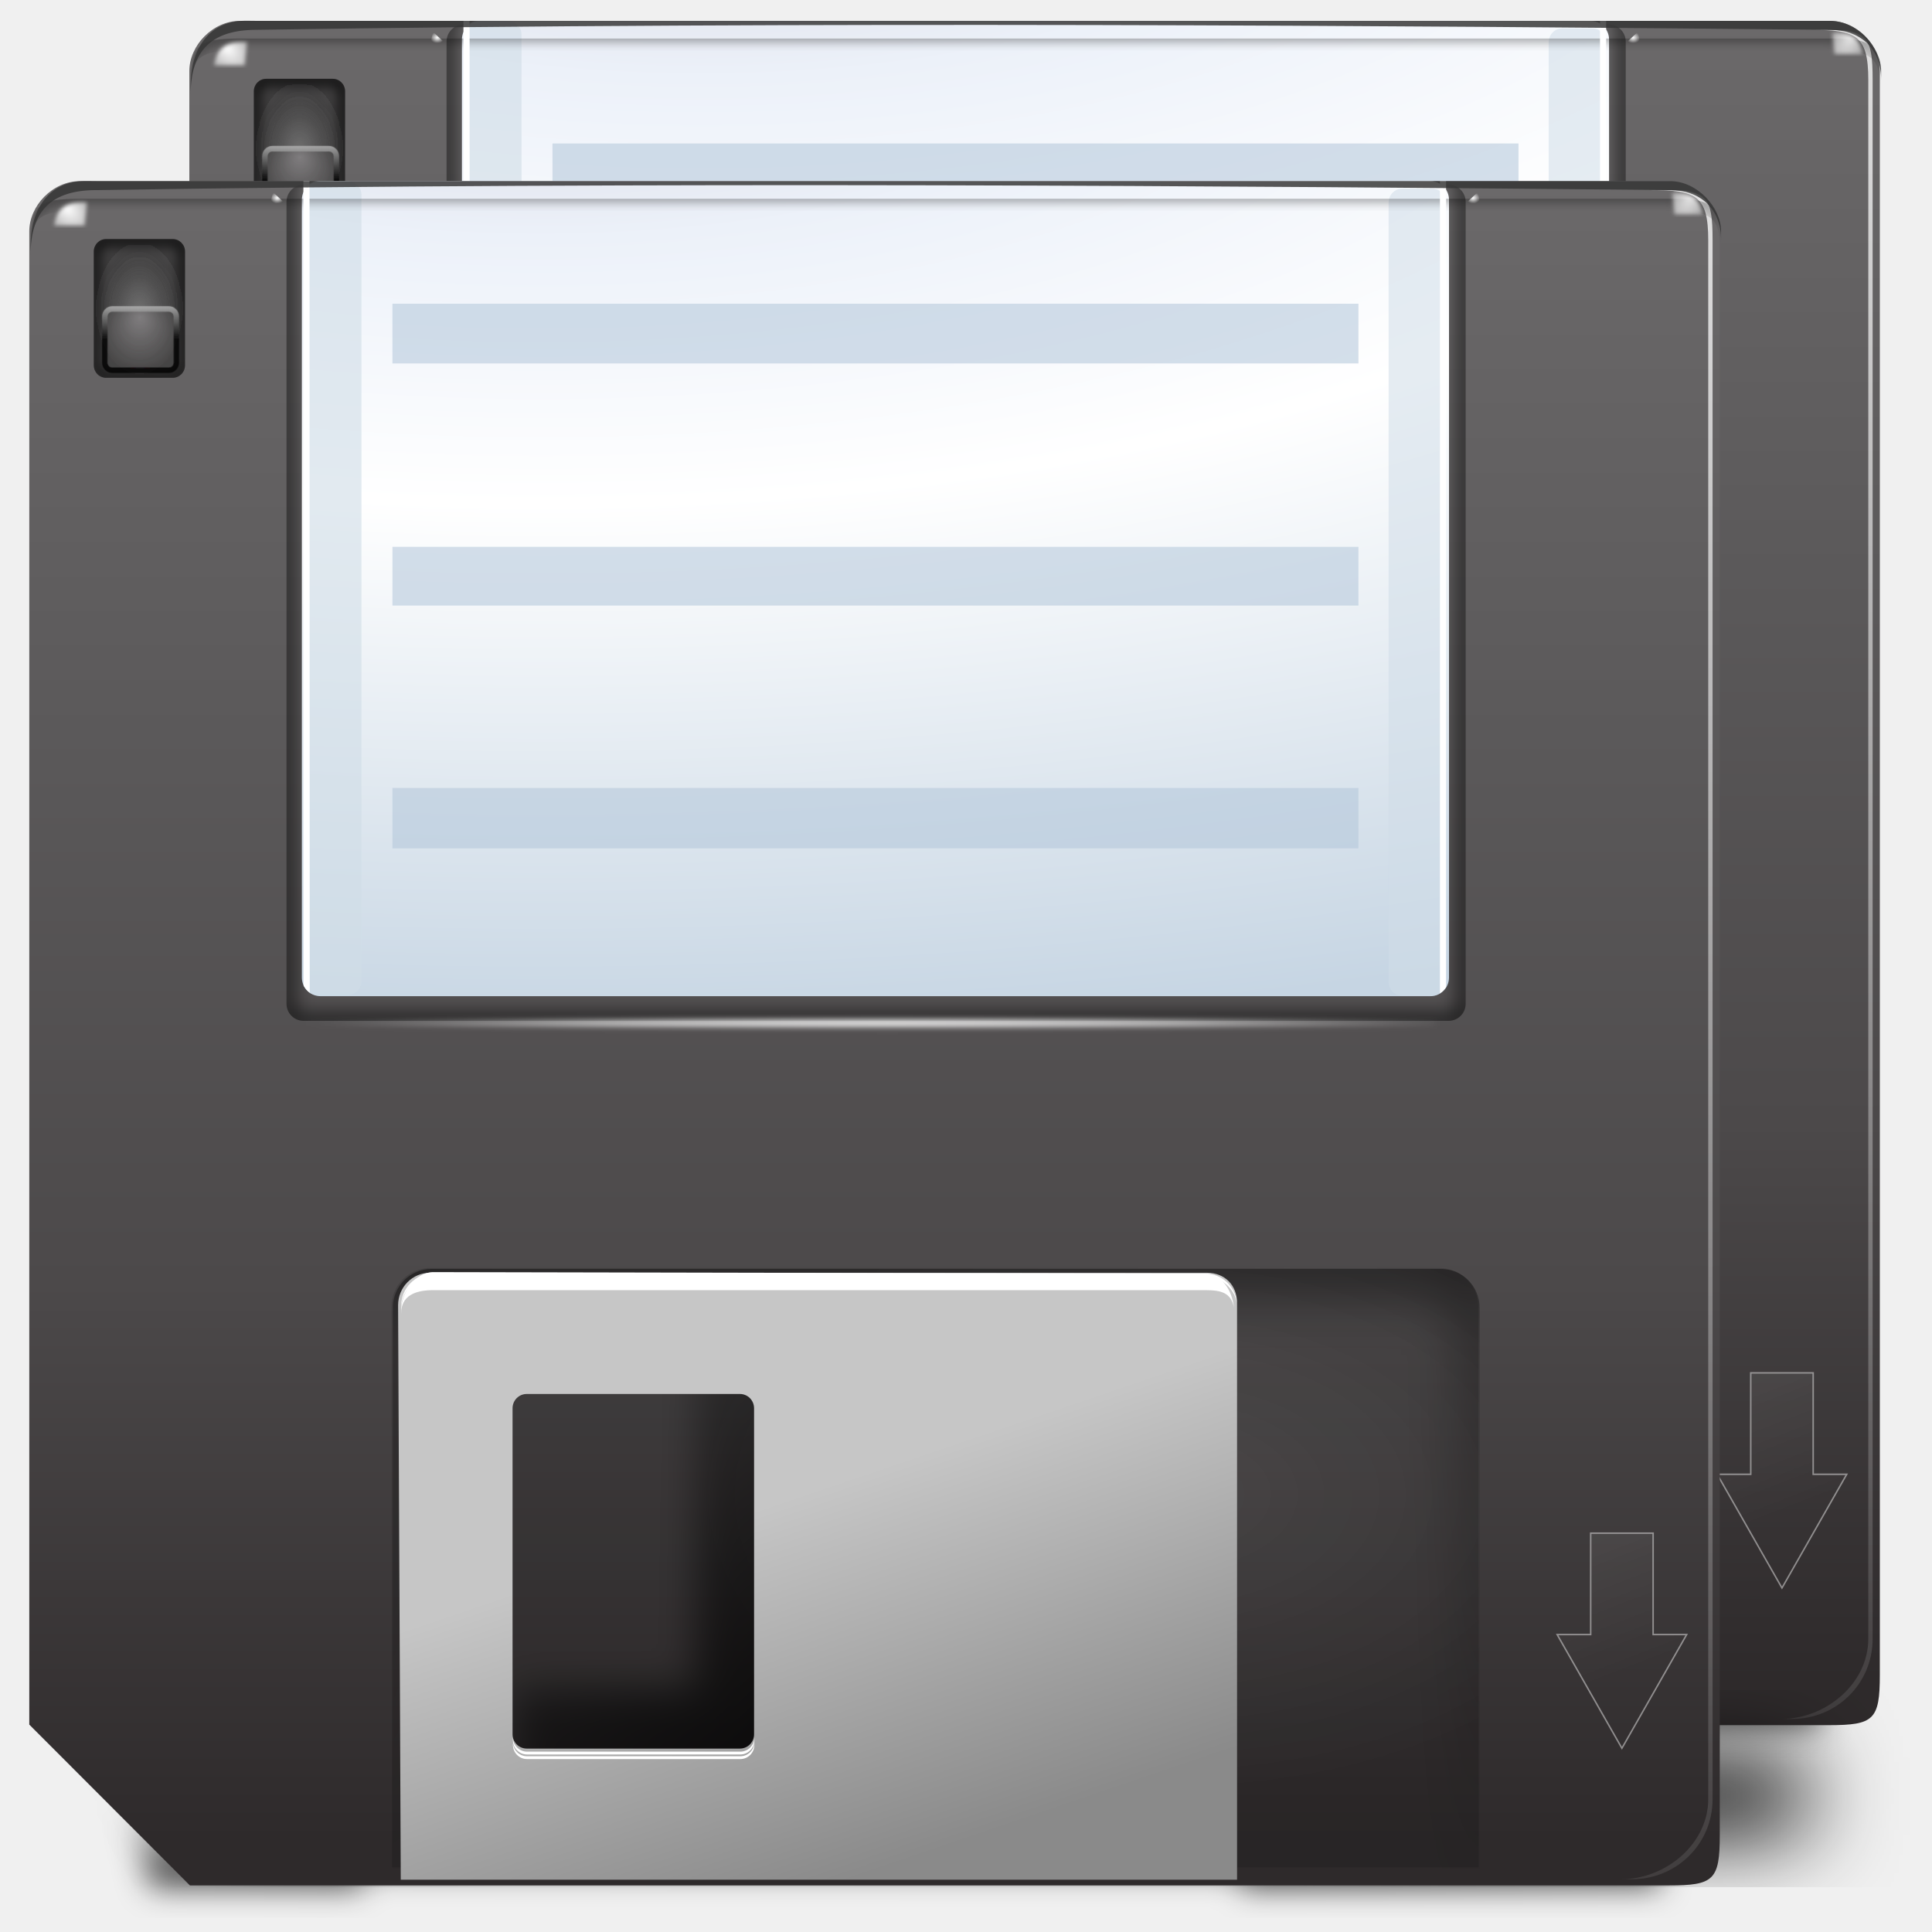
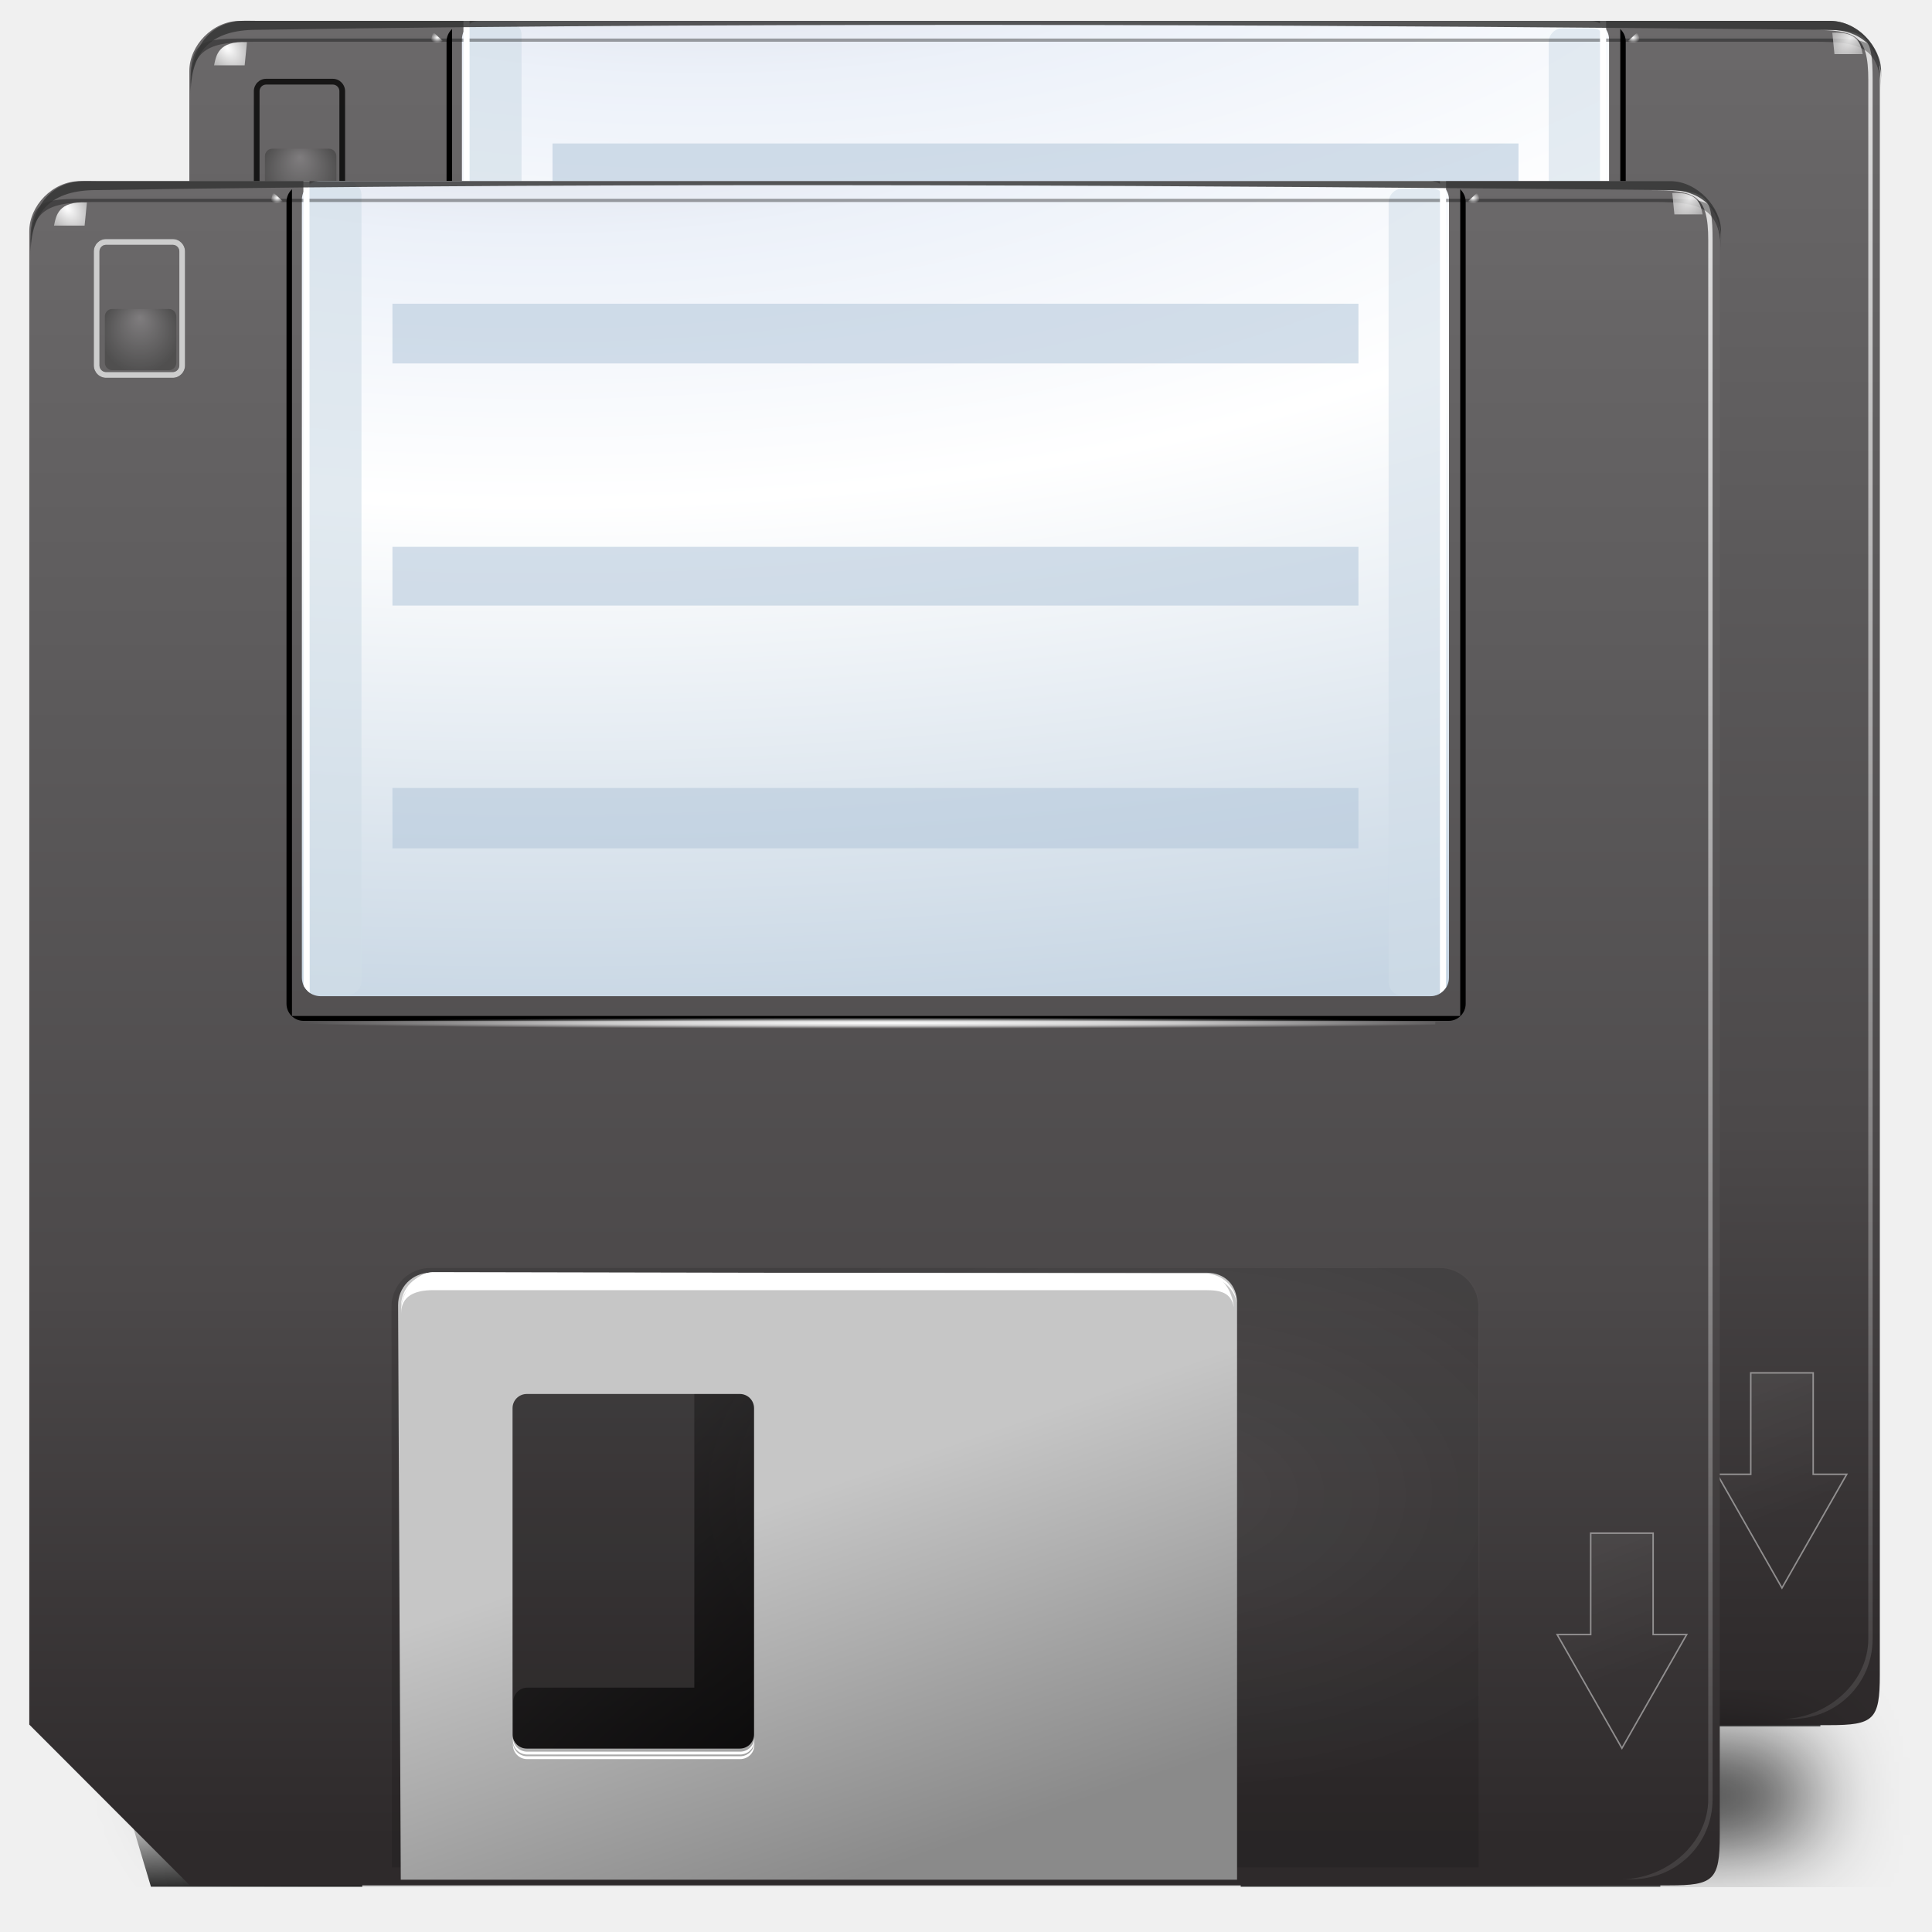
- <svg xmlns="http://www.w3.org/2000/svg" xmlns:xlink="http://www.w3.org/1999/xlink" height="128" style="" width="128">
-   <filter id="a" style="">
-     <feGaussianBlur stdDeviation=".105" style="" />
+ <svg xmlns="http://www.w3.org/2000/svg" xmlns:xlink="http://www.w3.org/1999/xlink" width="128" height="128">
+   <filter id="B" width="1.142" height="2.593" x="-.071" y="-.796">
+     <feGaussianBlur stdDeviation="2.987" />
  </filter>
-   <filter id="b" height="1.203" style="" width="1.293" x="-.147" y="-.102">
-     <feGaussianBlur stdDeviation=".55" style="" />
-   </filter>
-   <filter id="c" style="">
-     <feGaussianBlur stdDeviation=".042" style="" />
-   </filter>
-   <filter id="d" style="">
-     <feGaussianBlur stdDeviation=".023" style="" />
-   </filter>
-   <filter id="e" style="">
-     <feGaussianBlur stdDeviation=".026" style="" />
-   </filter>
-   <filter id="f" height="1.186" style="" width="1.248" x="-.124" y="-.093">
-     <feGaussianBlur stdDeviation="1.238" style="" />
-   </filter>
-   <filter id="g" height="1.24" style="" width="1.138" x="-.069" y="-.12">
-     <feGaussianBlur stdDeviation="1.923" style="" />
-   </filter>
-   <filter id="h" height="1.454" style="" width="1.014" x="-.007" y="-.227">
-     <feGaussianBlur stdDeviation=".333" style="" />
-   </filter>
-   <filter id="i" height="2.248" style="" width="1.012" x="-.006" y="-.624">
-     <feGaussianBlur stdDeviation=".19" style="" />
-   </filter>
-   <filter id="j" style="">
-     <feGaussianBlur stdDeviation=".668" style="" />
-   </filter>
-   <filter id="k" height="2.593" style="" width="1.142" x="-.071" y="-.796">
-     <feGaussianBlur stdDeviation="2.987" style="" />
-   </filter>
-   <filter id="l" height="1.375" style="" width="1.047" x="-.023" y="-.187">
-     <feGaussianBlur stdDeviation="1.015" style="" />
-   </filter>
-   <linearGradient id="m" gradientUnits="userSpaceOnUse" style="">
+   <linearGradient id="c" gradientUnits="userSpaceOnUse">
    <stop offset="0" style="stop-color:#fff" />
    <stop offset="1" style="stop-color:#fff;stop-opacity:0" />
  </linearGradient>
-   <linearGradient id="n" gradientUnits="userSpaceOnUse" style="">
-     <stop offset="0" style="" />
+   <linearGradient id="a" gradientUnits="userSpaceOnUse">
+     <stop offset="0" />
    <stop offset="1" style="stop-opacity:0" />
  </linearGradient>
-   <linearGradient id="o" style="" x1="16" x2="16" xlink:href="#n" y1="1.595" y2="18.755" />
-   <linearGradient id="p" gradientUnits="userSpaceOnUse" style="">
+   <linearGradient id="b" gradientUnits="userSpaceOnUse">
    <stop offset="0" style="stop-color:#fff" />
-     <stop offset="1" style="" />
+     <stop offset="1" />
  </linearGradient>
-   <linearGradient id="q" style="" x1="13.732" x2="13.732" xlink:href="#p" y1="17.128" y2="19.869" />
-   <linearGradient id="r" gradientTransform="matrix(1 0 0 1.0104 0 -1.31)" gradientUnits="userSpaceOnUse" style="" x1="64" x2="56" y1="120.07" y2="96.316">
+   <linearGradient id="h" x1="64" x2="56" y1="120.07" y2="96.316" gradientTransform="matrix(1 0 0 1.0104 0 -1.31)" gradientUnits="userSpaceOnUse">
    <stop offset="0" style="stop-color:#8a8a8a" />
    <stop offset="1" style="stop-color:#c6c6c6" />
  </linearGradient>
-   <linearGradient id="s" style="" x1="89.605" x2="114.175" xlink:href="#m" y1="42.336" y2="106.8" />
-   <linearGradient id="t" style="" x1="68" x2="36" xlink:href="#n" y1="120" y2="84" />
-   <linearGradient id="u" style="" x1="47.609" x2="47.609" xlink:href="#n" y1="104.35" y2="176.35" />
-   <linearGradient id="v" style="" x1="110.46" x2="110.46" xlink:href="#m" y1="-21.663" y2="139.15" />
-   <linearGradient id="w" gradientTransform="matrix(2.56 0 0 2.5827 317.2 -4887.4)" gradientUnits="userSpaceOnUse" style="" x1="-97.743" x2="-97.743" y1="1938" y2="1895.4">
+   <linearGradient xlink:href="#c" id="H" x1="89.605" x2="114.175" y1="42.336" y2="106.8" />
+   <linearGradient xlink:href="#a" id="n" x1="68" x2="36" y1="120" y2="84" />
+   <linearGradient xlink:href="#c" id="E" x1="110.46" x2="110.46" y1="-21.663" y2="139.15" />
+   <linearGradient id="g" x1="-97.743" x2="-97.743" y1="1938" y2="1895.4" gradientTransform="matrix(2.56 0 0 2.5827 317.2 -4887.4)" gradientUnits="userSpaceOnUse">
    <stop offset="0" style="stop-color:#2e2a2b" />
    <stop offset=".335" style="stop-color:#4c494a" />
    <stop offset=".667" style="stop-color:#5b595a" />
    <stop offset="1" style="stop-color:#6b696a" />
  </linearGradient>
-   <radialGradient id="x" cx="118.17" cy="9.12" gradientTransform="matrix(1.2088 .95832 -1.4021 1.7686 -11.996 -120.41)" r="1.284" style="" xlink:href="#m" />
-   <radialGradient id="y" cx="118.17" cy="9.12" gradientTransform="matrix(1.2088 .95832 -1.4021 1.7686 -11.096 -120.71)" r="1.284" style="" xlink:href="#m" />
-   <radialGradient id="z" cx="16" cy="18" gradientTransform="matrix(1 0 0 1.5 0 -9)" gradientUnits="userSpaceOnUse" r="4" style="">
-     <stop offset="0" style="stop-color:#7a7a7a" />
-     <stop offset="1" style="stop-opacity:.491" />
-   </radialGradient>
-   <linearGradient id="A" gradientUnits="userSpaceOnUse" style="">
+   <radialGradient xlink:href="#c" id="A" cx="118.17" cy="9.12" r="1.284" gradientTransform="matrix(1.2088 .95832 -1.4021 1.7686 -11.996 -120.41)" />
+   <radialGradient xlink:href="#c" id="z" cx="118.17" cy="9.12" r="1.284" gradientTransform="matrix(1.2088 .95832 -1.4021 1.7686 -11.096 -120.71)" />
+   <linearGradient id="d" gradientUnits="userSpaceOnUse">
    <stop offset="0" style="stop-color:#868385" />
    <stop offset="1" style="stop-color:#4a4949" />
  </linearGradient>
-   <radialGradient id="B" cx="16.035" cy="19.495" fy="18.539" r="2.379" style="" xlink:href="#A" />
-   <radialGradient id="C" cx="104.09" cy="9" gradientTransform="matrix(1 0 0 .8 -80.464 1.9105)" r=".469" style="" xlink:href="#m" />
-   <radialGradient id="D" cx="104.09" cy="9" gradientTransform="matrix(1 0 0 .8 -6.5 5.91)" r=".469" style="" xlink:href="#m" />
-   <radialGradient id="E" cx="84" cy="91.983" gradientTransform="matrix(1 0 0 .62103 -6 41.877)" r="32" style="" xlink:href="#m" />
-   <linearGradient id="F" gradientUnits="userSpaceOnUse" style="">
+   <radialGradient xlink:href="#d" id="Q" cx="16.035" cy="19.495" r="2.379" fy="18.539" />
+   <radialGradient xlink:href="#c" id="v" cx="104.09" cy="9" r=".469" gradientTransform="matrix(1 0 0 .8 -80.464 1.91)" />
+   <radialGradient xlink:href="#c" id="N" cx="104.09" cy="9" r=".469" gradientTransform="matrix(1 0 0 .8 -6.5 5.91)" />
+   <radialGradient xlink:href="#c" id="G" cx="84" cy="91.983" r="32" gradientTransform="matrix(1 0 0 .62103 -6 41.877)" />
+   <linearGradient id="e" gradientUnits="userSpaceOnUse">
    <stop offset="0" style="stop-color:#fff" />
    <stop offset=".5" style="stop-color:#fff;stop-opacity:.698" />
    <stop offset="1" style="stop-color:#fff;stop-opacity:0" />
  </linearGradient>
-   <radialGradient id="G" cx="64.802" cy="63.781" gradientTransform="matrix(1.1398 0 0 .0107 -15.08 67.1)" r="34.041" style="" xlink:href="#F" />
-   <linearGradient id="H" gradientUnits="userSpaceOnUse" style="">
+   <radialGradient xlink:href="#e" id="L" cx="64.802" cy="63.781" r="34.041" gradientTransform="matrix(1.1398 0 0 .0107 -15.08 67.1)" />
+   <linearGradient id="f" gradientUnits="userSpaceOnUse">
    <stop offset="0" style="stop-color:#d0ced9" />
    <stop offset=".25" style="stop-color:#ecf1f9" />
    <stop offset=".5" style="stop-color:#fff" />
    <stop offset="1" style="stop-color:#c6d5e3" />
  </linearGradient>
-   <radialGradient id="I" cx="100.31" cy="42.449" gradientTransform="matrix(4.5705 0 0 1.8569 -422.62 -80.72)" r="38" style="" xlink:href="#H" />
-   <radialGradient id="J" cx="28.481" cy="164.13" gradientTransform="matrix(5.4916 -.11504 .00261 .1246 -134.37 108.83)" r="52.145" style="" xlink:href="#n" />
-   <clipPath id="K" style="">
-     <rect height="12" rx="1.079" style="" width="8" x="12" y="12" />
+   <radialGradient xlink:href="#f" id="K" cx="100.31" cy="42.449" r="38" gradientTransform="matrix(4.5705 0 0 1.8569 -422.62 -80.72)" />
+   <radialGradient xlink:href="#a" id="C" cx="28.481" cy="164.13" r="52.145" gradientTransform="matrix(5.4916 -.11504 .00261 .1246 -134.37 108.83)" />
+   <clipPath id="O">
+     <rect width="8" height="12" x="12" y="12" rx="1.079" />
  </clipPath>
-   <clipPath id="L" style="">
-     <rect height="12" rx="1.079" style="" width="8" x="12" y="12" />
+   <clipPath id="P">
+     <rect width="8" height="12" x="12" y="12" rx="1.079" />
  </clipPath>
-   <clipPath id="M" style="">
-     <path d="m18.19 132.42c-1.419 0-2.562 1.143-2.562 2.562v37.183h72v-37.183c0-1.419-1.143-2.562-2.562-2.562z" style="" />
+   <clipPath id="F">
+     <path d="M18.19 132.42a2.557 2.557 0 0 0-2.563 2.563v37.182h72v-37.183a2.557 2.557 0 0 0-2.562-2.562z" />
  </clipPath>
-   <clipPath id="N" style="">
-     <path d="m11.375-167.68c-2.953 0-3.375.364-3.375 3.344v.781c0-2.98.422-3.312 3.375-3.312h105.25c2.953 0 3.375.333 3.375 3.312v-.781c0-2.98-.422-3.344-3.375-3.344z" style="" />
+   <clipPath id="M">
+     <path d="M11.375-167.68c-2.953 0-3.375.364-3.375 3.344v.781c0-2.98.422-3.312 3.375-3.312h105.25c2.953 0 3.375.332 3.375 3.312v-.781c0-2.98-.422-3.344-3.375-3.344z" />
  </clipPath>
-   <clipPath id="O" style="">
-     <rect height="55.396" rx="1.134" style="" width="78.124" x="24.681" y="-68.245" />
+   <clipPath id="J">
+     <rect width="78.124" height="55.396" x="24.681" y="-68.245" rx="1.134" />
  </clipPath>
-   <radialGradient id="P" cx="28.481" cy="164.13" gradientTransform="matrix(5.4916 -.11504 .00261 .1246 -128.37 104.83)" r="52.145" style="" xlink:href="#n" />
-   <linearGradient id="Q" style="" x1="47.609" x2="47.609" xlink:href="#n" y1="104.35" y2="176.35" />
-   <clipPath id="R" style="">
-     <path d="m18.19 132.42c-1.419 0-2.562 1.143-2.562 2.562v37.183h72v-37.183c0-1.419-1.143-2.562-2.562-2.562z" style="" />
+   <radialGradient xlink:href="#a" id="i" cx="28.481" cy="164.13" r="52.145" gradientTransform="matrix(5.4916 -.11504 .00261 .1246 -128.37 104.83)" />
+   <clipPath id="l">
+     <path d="M18.19 132.42a2.557 2.557 0 0 0-2.563 2.563v37.182h72v-37.183a2.557 2.557 0 0 0-2.562-2.562z" />
  </clipPath>
-   <radialGradient id="S" cx="84" cy="91.983" gradientTransform="matrix(1 0 0 .62103 0 37.877)" r="32" style="" xlink:href="#m" />
-   <linearGradient id="T" style="" x1="89.605" x2="114.175" xlink:href="#m" y1="42.336" y2="106.8" />
-   <clipPath id="U" style="">
-     <rect height="55.396" rx="1.134" style="" width="78.124" x="24.681" y="-68.245" />
+   <radialGradient xlink:href="#c" id="m" cx="84" cy="91.983" r="32" gradientTransform="matrix(1 0 0 .62103 0 37.877)" />
+   <linearGradient xlink:href="#c" id="o" x1="89.605" x2="114.175" y1="42.336" y2="106.8" />
+   <clipPath id="q">
+     <rect width="78.124" height="55.396" x="24.681" y="-68.245" rx="1.134" />
  </clipPath>
-   <radialGradient id="V" cx="100.31" cy="42.449" gradientTransform="matrix(4.5705 0 0 1.8569 -416.62 -84.72)" r="38" style="" xlink:href="#H" />
-   <radialGradient id="W" cx="64.802" cy="63.781" gradientTransform="matrix(1.1398 0 0 .0107 -9.08 63.1)" r="34.041" style="" xlink:href="#F" />
-   <clipPath id="X" style="">
-     <path d="m11.375-167.68c-2.953 0-3.375.364-3.375 3.344v.781c0-2.98.422-3.312 3.375-3.312h105.25c2.953 0 3.375.333 3.375 3.312v-.781c0-2.98-.422-3.344-3.375-3.344z" style="" />
+   <radialGradient xlink:href="#f" id="r" cx="100.31" cy="42.449" r="38" gradientTransform="matrix(4.5705 0 0 1.8569 -416.62 -84.72)" />
+   <radialGradient xlink:href="#e" id="s" cx="64.802" cy="63.781" r="34.041" gradientTransform="matrix(1.1398 0 0 .0107 -9.08 63.1)" />
+   <clipPath id="t">
+     <path d="M11.375-167.68c-2.953 0-3.375.364-3.375 3.344v.781c0-2.98.422-3.312 3.375-3.312h105.25c2.953 0 3.375.332 3.375 3.312v-.781c0-2.98-.422-3.344-3.375-3.344z" />
  </clipPath>
-   <radialGradient id="Y" cx="104.09" cy="9" gradientTransform="matrix(1 0 0 .8 -.5 1.91)" r=".469" style="" xlink:href="#m" />
-   <clipPath id="Z" style="">
-     <rect height="12" rx="1.079" style="" width="8" x="12" y="12" />
+   <radialGradient xlink:href="#c" id="u" cx="104.09" cy="9" r=".469" gradientTransform="matrix(1 0 0 .8 -.5 1.91)" />
+   <clipPath id="w">
+     <rect width="8" height="12" x="12" y="12" rx="1.079" />
  </clipPath>
-   <linearGradient id="aa" style="" x1="16" x2="16" xlink:href="#n" y1="1.595" y2="18.755" />
-   <clipPath id="ab" style="">
-     <rect height="12" rx="1.079" style="" width="8" x="12" y="12" />
+   <clipPath id="x">
+     <rect width="8" height="12" x="12" y="12" rx="1.079" />
  </clipPath>
-   <radialGradient id="ac" cx="16.035" cy="19.495" fy="18.539" r="2.379" style="" xlink:href="#A" />
-   <linearGradient id="ad" style="" x1="13.732" x2="13.732" xlink:href="#p" y1="17.128" y2="19.869" />
-   <linearGradient id="ae" gradientTransform="matrix(2.56 0 0 2.5827 317.2 -4887.4)" style="" x1="-97.743" x2="-97.743" xlink:href="#w" y1="1938" y2="1895.4" />
-   <linearGradient id="af" style="" x1="116.46" x2="116.46" xlink:href="#m" y1="-25.663" y2="135.15" />
-   <linearGradient id="ag" gradientTransform="matrix(1 0 0 1.0104 0 -1.31)" style="" x1="64" x2="56" xlink:href="#r" y1="120.07" y2="96.316" />
-   <linearGradient id="ah" gradientTransform="matrix(2.56 0 0 2.5827 311.2 -4883.4)" style="" x1="-97.743" x2="-97.743" xlink:href="#w" y1="1938" y2="1895.4" />
-   <linearGradient id="ai" gradientTransform="matrix(1 0 0 1.0104 -6 2.69)" style="" x1="64" x2="56" xlink:href="#r" y1="120.07" y2="96.316" />
-   <g style="" transform="translate(4.604217 -6.617938)">
-     <path d="m16 121h14v-1h58.2v1h27.8v-4l-103.29-6.998z" style="fill-rule:evenodd;fill:url(#P);filter:url(#l)" />
-     <path d="m11.3 8c-1.809 0-3.361 1.625-3.36 3.327v98.932l10.64 10.654h97.999c2.954 0 3.36-.347 3.36-3.327v-106.26c0-1.813-1.558-3.327-3.36-3.327z" style="fill:url(#ae)" />
-     <path d="m115.4 8.6c2.953 0 3.775.333 3.775 3.312v103.28c0 2.979-2.822 5.312-5.775 5.312h.719c2.954 0 5.344-2.333 5.344-5.312v-103.28c0-2.98-.39-3.312-3.344-3.312z" style="fill:url(#af)" />
-     <path d="m16.781 130.44c-1.483 0-2.656 1.205-2.656 2.688v42.031c0 1.483 1.173 2.656 2.656 2.656h.156c-.408-.446-.688-1.032-.688-1.688v-39.969c0-1.391 1.112-2.531 2.5-2.531h65.594c1.388 0 2.5 1.14 2.5 2.531v39.969c0.0.656-.248 1.241-.656 1.688h.125c1.483 0 2.688-1.173 2.688-2.656v-42.031c0-1.483-1.204-2.688-2.688-2.688z" style="clip-path:url(#R);fill:url(#Q);filter:url(#g)" transform="translate(16.4 -52.35)" />
-     <path d="m34.5 80.009c-1.419 0-2.562 1.143-2.562 2.562l.025 37.146h72l-.025-37.146c0-1.419-1.143-2.562-2.562-2.562z" style="fill-opacity:.128" />
-     <path d="m34.6 80.072c-1.419 0-2.562 1.143-2.562 2.562v37.183l71.981-.117v-37.183c0-1.419-1.143-2.562-2.562-2.562z" style="opacity:.074;fill:url(#S)" />
-     <path d="m52.938 84c-.52 0-.938.418-.938.938v23.062h-11.062c-.52 0-.938.418-.938.938v6.125c0 .52.418.938.938.938h22.125c.52 0 .938-.418.938-.938v-30.125c0-.52-.418-.938-.938-.938z" style="fill:url(#t);filter:url(#f)" transform="matrix(1 0 0 1.0104 0 -1.31)" />
-     <path d="m112.08 97.375v6.719h-2.25l4.344 7.531 4.344-7.531h-2.25v-6.719h-2.094z" style="opacity:.453;fill-rule:evenodd;stroke:#fff;stroke-width:.1;fill:url(#T);filter:url(#d)" transform="matrix(.98758 0 0 1 .7 .2)" />
-     <path d="m34.5 80.323c-1.177 0-2.125.958-2.125 2.147l.177 38.067h55.406v-38.21c0-1.189-.823-2.004-2-2.004zm6.396 8.032h14.125c.52 0 .938.422.938.947v21.598c0 .525-.418.947-.938.947h-14.125c-.519 0-.938-.422-.938-.947v-21.598c0-.525.418-.947.938-.947z" style="fill:url(#ag)" />
-     <path d="m34.7 80.383c-1.177 0-2.125.958-2.125 2.147v.189c0-1.189.948-2.147 2.125-2.147h51.156c1.03 0 1.896.756 2.094 1.736-.109-1.085-.99-1.926-2.094-1.926zm5.281 30.721v.189c0 .525.418.947.938.947h14.125c.519 0 .938-.422.938-.947v-.189c0 .525-.418.947-.938.947h-14.125c-.52 0-.938-.422-.938-.947z" style="fill:#fff" />
-     <path d="m34.7 80.281c-1.177 0-2.125 1.363-2.125 2.553v.189c0-1.189.948-1.547 2.125-1.547h51.156c1.03 0 1.696.156 1.894 1.137-.109-1.085-.79-2.23-1.894-2.23zm5.281 31.127v.189c0 .525.418.947.938.947h14.125c.519 0 .938-.422.938-.947v-.189c0 .525-.418.947-.938.947h-14.125c-.52 0-.938-.422-.938-.947z" style="fill:#fff" />
-     <path d="m24.694-69.481v56.656h78.1v-56.656z" style="fill:none;stroke:#000;stroke-width:.7;stroke-linecap:round;stroke-linejoin:round;stroke-dashoffset:1.088;clip-path:url(#U);filter:url(#j)" transform="translate(.3 76.485)" />
-     <rect height="54" rx="1.234" style="fill:url(#V)" width="76" x="26" y="8" />
-     <rect height="53.922" rx=".925" style="opacity:.613;fill:#cfdce7" width="3.849" x="26.1" y="8" />
-     <rect height="53.467" rx=".897" ry=".925" style="opacity:.547;fill:#cfdce7" width="3.795" x="98" y="8.5" />
-     <path d="m26 63.418h75.092v.729h-75.092z" style="fill:url(#W);filter:url(#i)" />
-     <path d="m12.375-168.28c-2.953 0-4.375.364-4.375 3.344v.781c0-2.98 1.422-3.312 4.375-3.312h103.25c2.953 0 4.375.333 4.375 3.312v-.781c0-2.98-1.422-3.344-4.375-3.344z" style="fill-opacity:.358;clip-path:url(#X);filter:url(#h)" transform="translate(0 176.85)" />
-     <path d="m32 16.124v3.954h64v-3.954zm0 16.106v3.89h64v-3.89zm0 15.974v4h64v-4z" style="opacity:.565;fill:#b2c6d9;fill-rule:evenodd" />
-     <path d="m101.4 8v53.806c.183-.102.294-.251.406-.4v-53.406zm-75.3 0 .014 53.301c.103.2.252.338.406.47l-.014-53.771z" style="fill:#fff" />
-     <path d="m103.9 8.74-.75.688.938.062z" style="fill-rule:evenodd;fill:url(#Y);filter:url(#e)" />
-     <path d="m23.911 8.736-.75.688.938.062z" style="fill-rule:evenodd;fill:url(#C);filter:url(#e)" transform="matrix(-1 0 0 1 48 0)" />
+   <radialGradient xlink:href="#d" id="y" cx="16.035" cy="19.495" r="2.379" fy="18.539" />
+   <linearGradient xlink:href="#g" id="j" x1="-97.743" x2="-97.743" y1="1938" y2="1895.4" gradientTransform="matrix(2.56 0 0 2.5827 317.2 -4887.4)" />
+   <linearGradient xlink:href="#c" id="k" x1="116.46" x2="116.46" y1="-25.663" y2="135.15" />
+   <linearGradient xlink:href="#h" id="p" x1="64" x2="56" y1="120.07" y2="96.316" gradientTransform="matrix(1 0 0 1.0104 0 -1.31)" />
+   <linearGradient xlink:href="#g" id="D" x1="-97.743" x2="-97.743" y1="1938" y2="1895.4" gradientTransform="matrix(2.56 0 0 2.5827 311.2 -4883.4)" />
+   <linearGradient xlink:href="#h" id="I" x1="64" x2="56" y1="120.07" y2="96.316" gradientTransform="matrix(1 0 0 1.0104 -6 2.69)" />
+   <g transform="translate(4.604 -6.618)">
+     <path d="M16 121h14v-1h58.2v1H116v-4l-103.29-6.998z" style="fill-rule:evenodd;fill:url(#i);filter:url(#l)" />
+     <path d="M11.3 8c-1.809 0-3.361 1.625-3.36 3.327v98.932l10.64 10.654h97.999c2.953 0 3.36-.347 3.36-3.327V11.326c0-1.813-1.558-3.327-3.36-3.327z" style="fill:url(#j)" />
+     <path d="M115.4 8.6c2.953 0 3.775.333 3.775 3.313v103.28c0 2.979-2.822 5.312-5.775 5.312h.719c2.953 0 5.344-2.333 5.344-5.313V11.912c0-2.98-.39-3.312-3.344-3.312z" style="fill:url(#k)" />
+     <path d="M16.781 130.44c-1.483 0-2.656 1.205-2.656 2.688v42.03a2.636 2.636 0 0 0 2.656 2.657h.156c-.408-.447-.687-1.032-.687-1.688v-39.969c0-1.391 1.112-2.531 2.5-2.531h65.594c1.388 0 2.5 1.14 2.5 2.531v39.97c0 .655-.249 1.24-.656 1.687h.124c1.484 0 2.688-1.174 2.688-2.656v-42.031a2.69 2.69 0 0 0-2.688-2.688z" style="clip-path:url(#l);fill:url(#Q);filter:url(#g)" transform="translate(16.4 -52.35)" />
+     <path d="M34.5 80.009a2.557 2.557 0 0 0-2.563 2.563l.025 37.145h72l-.024-37.145a2.557 2.557 0 0 0-2.563-2.563z" style="fill-opacity:.128" />
+     <path d="M34.6 80.072a2.557 2.557 0 0 0-2.563 2.563v37.182l71.981-.116V82.518a2.557 2.557 0 0 0-2.562-2.563z" style="opacity:.074;fill:url(#m)" />
+     <path d="M52.938 84a.935.935 0 0 0-.938.938v23.061H40.94a.935.935 0 0 0-.938.938v6.125c0 .52.418.938.938.938h22.125c.52 0 .937-.418.937-.938V84.937a.935.935 0 0 0-.938-.938z" style="fill:url(#n);filter:url(#f)" transform="matrix(1 0 0 1.0104 0 -1.31)" />
+     <path d="M112.08 97.375v6.719h-2.25l4.344 7.531 4.344-7.531h-2.25v-6.719h-2.094z" style="opacity:.453;fill-rule:evenodd;stroke:#fff;stroke-width:.1;fill:url(#o);filter:url(#d)" transform="matrix(.98758 0 0 1 .7 .2)" />
+     <path d="M34.5 80.323a2.131 2.131 0 0 0-2.125 2.147l.177 38.067h55.406v-38.21c0-1.19-.823-2.004-2-2.004zm6.396 8.032H55.02a.94.94 0 0 1 .938.948V110.9a.94.94 0 0 1-.938.947H40.895a.94.94 0 0 1-.937-.947V89.303a.94.94 0 0 1 .938-.948z" style="fill:url(#p)" />
+     <path d="M34.7 80.383a2.131 2.131 0 0 0-2.125 2.147v.19c0-1.19.948-2.148 2.125-2.148h51.156c1.03 0 1.896.757 2.094 1.737-.11-1.085-.99-1.926-2.094-1.926zm5.281 30.721v.19a.94.94 0 0 0 .938.947h14.125a.94.94 0 0 0 .937-.948v-.189a.94.94 0 0 1-.937.947H40.919a.94.94 0 0 1-.938-.947z" style="fill:#fff" />
+     <path d="M34.7 80.281c-1.177 0-2.125 1.363-2.125 2.553v.19c0-1.19.948-1.548 2.125-1.548h51.156c1.03 0 1.696.157 1.894 1.137-.11-1.085-.79-2.23-1.894-2.23zm5.281 31.127v.19a.94.94 0 0 0 .938.947h14.125a.94.94 0 0 0 .937-.948v-.189a.94.94 0 0 1-.937.947H40.919a.94.94 0 0 1-.938-.947z" style="fill:#fff" />
+     <path d="M24.694-69.481v56.656h78.1v-56.656z" style="fill:none;stroke:#000;stroke-width:.7;stroke-linecap:round;stroke-linejoin:round;stroke-dashoffset:1.088;clip-path:url(#q);filter:url(#j)" transform="translate(.3 76.485)" />
+     <rect width="76" height="54" x="26" y="8" rx="1.234" style="fill:url(#r)" />
+     <rect width="3.849" height="53.922" x="26.1" y="8" rx=".925" style="opacity:.613;fill:#cfdce7" />
+     <rect width="3.795" height="53.467" x="98" y="8.5" rx=".897" ry=".925" style="opacity:.547;fill:#cfdce7" />
+     <path d="M26 63.418h75.092v.729H26z" style="fill:url(#s);filter:url(#i)" />
+     <path d="M12.375-168.28c-2.953 0-4.375.364-4.375 3.344v.781c0-2.98 1.422-3.312 4.375-3.312h103.25c2.953 0 4.375.332 4.375 3.312v-.781c0-2.98-1.422-3.344-4.375-3.344z" style="fill-opacity:.358;clip-path:url(#t);filter:url(#h)" transform="translate(0 176.85)" />
+     <path d="M32 16.124v3.954h64v-3.954zm0 16.106v3.89h64v-3.89zm0 15.974v4h64v-4z" style="opacity:.565;fill:#b2c6d9;fill-rule:evenodd" />
+     <path d="M101.4 8v53.806c.183-.102.294-.251.406-.4V8zM26.1 8l.014 53.301c.103.2.252.338.406.47l-.014-53.77z" style="fill:#fff" />
+     <path d="m103.9 8.74-.75.688.938.062z" style="fill-rule:evenodd;fill:url(#u);filter:url(#e)" />
+     <path d="m23.911 8.736-.75.687.938.063z" style="fill-rule:evenodd;fill:url(#v);filter:url(#e)" transform="matrix(-1 0 0 1 48 0)" />
    <g style="stroke-linecap:round;stroke-linejoin:round;stroke-dashoffset:4.15">
-       <rect height="12" rx="1.079" style="opacity:.785;fill:none;stroke:#000;clip-path:url(#Z);filter:url(#b)" transform="matrix(.75565 0 0 .76613 3.1456 2.6444)" width="8" x="12" y="12" />
-       <rect height="12" rx="1.079" style="opacity:.785;clip-path:url(#ab);stroke:url(#aa);fill:url(#z);filter:url(#b)" transform="matrix(.75565 0 0 .76613 3.1456 2.6444)" width="8" x="12" y="12" />
-       <rect height="3.676" rx=".452" style="opacity:.785;stroke-width:.332;fill:url(#ac);stroke:url(#ad);filter:url(#c)" transform="matrix(1.0885 0 0 1.1036 -2.18 -3.43)" width="4.35" x="13.897" y="18.031" />
+       <rect width="8" height="12" x="12" y="12" rx="1.079" style="opacity:.785;fill:none;stroke:#000;clip-path:url(#w);filter:url(#b)" transform="matrix(.75565 0 0 .76613 3.146 2.644)" />
+       <rect width="8" height="12" x="12" y="12" rx="1.079" style="opacity:.785;clip-path:url(#x);stroke:url(#aa);fill:url(#z);filter:url(#b)" transform="matrix(.75565 0 0 .76613 3.146 2.644)" />
+       <rect width="4.35" height="3.676" x="13.897" y="18.031" rx=".452" style="opacity:.785;stroke-width:.332;fill:url(#y);stroke:url(#ad);filter:url(#c)" transform="matrix(1.0885 0 0 1.1036 -2.18 -3.43)" />
    </g>
-     <path d="m11.4 8c-2.056.107-3.375 1.705-3.375 4.312v.594c0-2.98 1.422-4.312 4.375-4.312 36.521-.574 76.291-.272 104.25 0 1.896 0 3.375 1.128 3.375 3.312v-.594c0-1.543-1.548-3.312-3.375-3.312h-104.25c-.369 0-.706-.015-1 0z" style="fill:#343434;fill-opacity:.828" />
+     <path d="M11.4 8c-2.056.107-3.375 1.705-3.375 4.313v.593c0-2.98 1.422-4.312 4.375-4.312 36.521-.574 76.291-.273 104.25 0 1.896 0 3.375 1.128 3.375 3.312v-.594c0-1.543-1.548-3.312-3.375-3.312H12.4c-.37 0-.706-.015-1 0z" style="fill:#343434;fill-opacity:.828" />
    <g style="fill-rule:evenodd">
-       <path d="m118.02 8.389.11 1.105 1.458 0c-.099-.472-.198-1.181-1.569-1.105z" style="fill:url(#y);filter:url(#a)" transform="matrix(-1.3891 0 0 1.3891 175.7 -2.24)" />
-       <path d="m117.12 8.688.11 1.105h1.458c-.099-.472-.198-1.181-1.569-1.105z" style="opacity:.861;fill:url(#x);filter:url(#a)" transform="matrix(1.2828 0 0 1.2828 -33.45 -2.36)" />
+       <path d="m118.02 8.389.11 1.104h1.459c-.099-.472-.199-1.18-1.569-1.104z" style="fill:url(#z);filter:url(#a)" transform="matrix(-1.3891 0 0 1.3891 175.7 -2.24)" />
+       <path d="m117.12 8.688.11 1.105h1.459c-.099-.472-.199-1.18-1.569-1.104z" style="opacity:.861;fill:url(#A);filter:url(#a)" transform="translate(-33.45 -2.36) scale(1.2828)" />
    </g>
  </g>
-   <path d="m16 121h14v-1h60v1h29v-4l-106.29-.998z" style="fill-rule:evenodd;stroke:#000;filter:url(#k)" />
-   <path d="m10 125h14v-1h58.2v1h27.8v-4l-103.29-6.998z" style="fill-rule:evenodd;fill:url(#J);filter:url(#l)" />
-   <path d="m5.3 12c-1.809 0-3.361 1.625-3.36 3.327v98.932l10.64 10.654h97.999c2.954 0 3.36-.347 3.36-3.327v-106.26c0-1.813-1.558-3.327-3.36-3.327z" style="fill:url(#ah)" />
-   <path d="m109.4 12.6c2.953 0 3.775.333 3.775 3.312v103.28c0 2.979-2.822 5.312-5.775 5.312h.719c2.954 0 5.344-2.333 5.344-5.312v-103.28c0-2.98-.39-3.312-3.344-3.312z" style="fill:url(#v)" />
-   <path d="m16.781 130.44c-1.483 0-2.656 1.205-2.656 2.688v42.031c0 1.483 1.173 2.656 2.656 2.656h.156c-.408-.446-.688-1.032-.688-1.688v-39.969c0-1.391 1.112-2.531 2.5-2.531h65.594c1.388 0 2.5 1.14 2.5 2.531v39.969c0.0.656-.248 1.241-.656 1.688h.125c1.483 0 2.688-1.173 2.688-2.656v-42.031c0-1.483-1.204-2.688-2.688-2.688z" style="clip-path:url(#M);fill:url(#u);filter:url(#g)" transform="translate(10.4 -48.35)" />
-   <path d="m28.5 84.009c-1.419 0-2.562 1.143-2.562 2.562l.025 37.146h72l-.025-37.146c0-1.419-1.143-2.562-2.562-2.562z" style="fill-opacity:.128" />
-   <path d="m28.6 84.072c-1.419 0-2.562 1.143-2.562 2.562v37.183l71.981-.117v-37.183c0-1.419-1.143-2.562-2.562-2.562z" style="opacity:.074;fill:url(#E)" />
-   <path d="m52.938 84c-.52 0-.938.418-.938.938v23.062h-11.062c-.52 0-.938.418-.938.938v6.125c0 .52.418.938.938.938h22.125c.52 0 .938-.418.938-.938v-30.125c0-.52-.418-.938-.938-.938z" style="fill:url(#t);filter:url(#f)" transform="matrix(1 0 0 1.0104 -6 2.69)" />
-   <path d="m112.08 97.375v6.719h-2.25l4.344 7.531 4.344-7.531h-2.25v-6.719h-2.094z" style="opacity:.453;fill-rule:evenodd;stroke:#fff;stroke-width:.1;fill:url(#s);filter:url(#d)" transform="matrix(.98758 0 0 1 -5.3 4.2)" />
-   <path d="m28.5 84.323c-1.177 0-2.125.958-2.125 2.147l.177 38.067h55.406v-38.21c0-1.189-.823-2.004-2-2.004zm6.396 8.032h14.125c.52 0 .938.422.938.947v21.598c0 .525-.418.947-.938.947h-14.125c-.519 0-.938-.422-.938-.947v-21.598c0-.525.418-.947.938-.947z" style="fill:url(#ai)" />
-   <path d="m28.7 84.383c-1.177 0-2.125.958-2.125 2.147v.189c0-1.189.948-2.147 2.125-2.147h51.156c1.03 0 1.896.756 2.094 1.736-.109-1.085-.99-1.926-2.094-1.926zm5.281 30.721v.189c0 .525.418.947.938.947h14.125c.519 0 .938-.422.938-.947v-.189c0 .525-.418.947-.938.947h-14.125c-.52 0-.938-.422-.938-.947z" style="fill:#fff" />
-   <path d="m28.7 84.281c-1.177 0-2.125 1.363-2.125 2.553v.189c0-1.189.948-1.547 2.125-1.547h51.156c1.03 0 1.696.156 1.894 1.137-.109-1.085-.79-2.23-1.894-2.23zm5.281 31.127v.189c0 .525.418.947.938.947h14.125c.519 0 .938-.422.938-.947v-.189c0 .525-.418.947-.938.947h-14.125c-.52 0-.938-.422-.938-.947z" style="fill:#fff" />
-   <path d="m24.694-69.481v56.656h78.1v-56.656z" style="fill:none;stroke:#000;stroke-width:.7;stroke-linecap:round;stroke-linejoin:round;stroke-dashoffset:1.088;clip-path:url(#O);filter:url(#j)" transform="translate(-5.7 80.485)" />
-   <rect height="54" rx="1.234" style="fill:url(#I)" width="76" x="20" y="12" />
-   <rect height="53.922" rx=".925" style="opacity:.613;fill:#cfdce7" width="3.849" x="20.1" y="12" />
-   <rect height="53.467" rx=".897" ry=".925" style="opacity:.547;fill:#cfdce7" width="3.795" x="92" y="12.5" />
-   <path d="m20 67.418h75.092v.729h-75.092z" style="fill:url(#G);filter:url(#i)" />
-   <path d="m12.375-168.28c-2.953 0-4.375.364-4.375 3.344v.781c0-2.98 1.422-3.312 4.375-3.312h103.25c2.953 0 4.375.333 4.375 3.312v-.781c0-2.98-1.422-3.344-4.375-3.344z" style="fill-opacity:.358;clip-path:url(#N);filter:url(#h)" transform="translate(-6 180.85)" />
-   <path d="m26 20.124v3.954h64v-3.954zm0 16.106v3.89h64v-3.89zm0 15.974v4h64v-4z" style="opacity:.565;fill:#b2c6d9;fill-rule:evenodd" />
-   <path d="m95.4 12v53.806c.183-.102.294-.251.406-.4v-53.406zm-75.3 0 .014 53.301c.103.2.252.338.406.47l-.014-53.771z" style="fill:#fff" />
-   <path d="m97.9 12.74-.75.688.938.062z" style="fill-rule:evenodd;fill:url(#D);filter:url(#e)" />
-   <path d="m23.911 8.736-.75.688.938.062z" style="fill-rule:evenodd;fill:url(#C);filter:url(#e)" transform="matrix(-1 0 0 1 42 4)" />
+   <path d="M16 121h14v-1h60v1h29v-4l-106.29-.998z" style="fill-rule:evenodd;stroke:#000;filter:url(#B)" />
+   <path d="M10 125h14v-1h58.2v1H110v-4L6.71 114.002z" style="fill-rule:evenodd;fill:url(#C);filter:url(#l)" />
+   <path d="M5.3 12c-1.809 0-3.361 1.625-3.36 3.327v98.932l10.64 10.654h97.999c2.953 0 3.36-.347 3.36-3.327V15.326c0-1.813-1.558-3.327-3.36-3.327z" style="fill:url(#D)" />
+   <path d="M109.4 12.6c2.953 0 3.775.333 3.775 3.313v103.28c0 2.979-2.822 5.312-5.775 5.312h.719c2.953 0 5.344-2.333 5.344-5.313V15.912c0-2.98-.39-3.312-3.344-3.312z" style="fill:url(#E)" />
+   <path d="M16.781 130.44c-1.483 0-2.656 1.205-2.656 2.688v42.03a2.636 2.636 0 0 0 2.656 2.657h.156c-.408-.447-.687-1.032-.687-1.688v-39.969c0-1.391 1.112-2.531 2.5-2.531h65.594c1.388 0 2.5 1.14 2.5 2.531v39.97c0 .655-.249 1.24-.656 1.687h.124c1.484 0 2.688-1.174 2.688-2.656v-42.031a2.69 2.69 0 0 0-2.688-2.688z" style="clip-path:url(#F);fill:url(#u);filter:url(#g)" transform="translate(10.4 -48.35)" />
+   <path d="M28.5 84.009a2.557 2.557 0 0 0-2.563 2.563l.025 37.145h72l-.024-37.145a2.557 2.557 0 0 0-2.563-2.563z" style="fill-opacity:.128" />
+   <path d="M28.6 84.072a2.557 2.557 0 0 0-2.563 2.563v37.182l71.981-.116V86.518a2.557 2.557 0 0 0-2.562-2.563z" style="opacity:.074;fill:url(#G)" />
+   <path d="M52.938 84a.935.935 0 0 0-.938.938v23.061H40.94a.935.935 0 0 0-.938.938v6.125c0 .52.418.938.938.938h22.125c.52 0 .937-.418.937-.938V84.937a.935.935 0 0 0-.938-.938z" style="fill:url(#n);filter:url(#f)" transform="matrix(1 0 0 1.0104 -6 2.69)" />
+   <path d="M112.08 97.375v6.719h-2.25l4.344 7.531 4.344-7.531h-2.25v-6.719h-2.094z" style="opacity:.453;fill-rule:evenodd;stroke:#fff;stroke-width:.1;fill:url(#H);filter:url(#d)" transform="matrix(.98758 0 0 1 -5.3 4.2)" />
+   <path d="M28.5 84.323a2.131 2.131 0 0 0-2.125 2.147l.177 38.067h55.406v-38.21c0-1.19-.823-2.004-2-2.004zm6.396 8.032H49.02a.94.94 0 0 1 .938.948V114.9a.94.94 0 0 1-.938.947H34.895a.94.94 0 0 1-.937-.947V93.303a.94.94 0 0 1 .938-.948z" style="fill:url(#I)" />
+   <path d="M28.7 84.383a2.131 2.131 0 0 0-2.125 2.147v.19c0-1.19.948-2.148 2.125-2.148h51.156c1.03 0 1.896.757 2.094 1.737-.11-1.085-.99-1.926-2.094-1.926zm5.281 30.721v.19a.94.94 0 0 0 .938.947h14.125a.94.94 0 0 0 .937-.948v-.189a.94.94 0 0 1-.937.947H34.919a.94.94 0 0 1-.938-.947z" style="fill:#fff" />
+   <path d="M28.7 84.281c-1.177 0-2.125 1.363-2.125 2.553v.19c0-1.19.948-1.548 2.125-1.548h51.156c1.03 0 1.696.157 1.894 1.137-.11-1.085-.79-2.23-1.894-2.23zm5.281 31.127v.19a.94.94 0 0 0 .938.947h14.125a.94.94 0 0 0 .937-.948v-.189a.94.94 0 0 1-.937.947H34.919a.94.94 0 0 1-.938-.947z" style="fill:#fff" />
+   <path d="M24.694-69.481v56.656h78.1v-56.656z" style="fill:none;stroke:#000;stroke-width:.7;stroke-linecap:round;stroke-linejoin:round;stroke-dashoffset:1.088;clip-path:url(#J);filter:url(#j)" transform="translate(-5.7 80.485)" />
+   <rect width="76" height="54" x="20" y="12" rx="1.234" style="fill:url(#K)" />
+   <rect width="3.849" height="53.922" x="20.1" y="12" rx=".925" style="opacity:.613;fill:#cfdce7" />
+   <rect width="3.795" height="53.467" x="92" y="12.5" rx=".897" ry=".925" style="opacity:.547;fill:#cfdce7" />
+   <path d="M20 67.418h75.092v.729H20z" style="fill:url(#L);filter:url(#i)" />
+   <path d="M12.375-168.28c-2.953 0-4.375.364-4.375 3.344v.781c0-2.98 1.422-3.312 4.375-3.312h103.25c2.953 0 4.375.332 4.375 3.312v-.781c0-2.98-1.422-3.344-4.375-3.344z" style="fill-opacity:.358;clip-path:url(#M);filter:url(#h)" transform="translate(-6 180.85)" />
+   <path d="M26 20.124v3.954h64v-3.954zm0 16.106v3.89h64v-3.89zm0 15.974v4h64v-4z" style="opacity:.565;fill:#b2c6d9;fill-rule:evenodd" />
+   <path d="M95.4 12v53.806c.183-.102.294-.251.406-.4V12zm-75.3 0 .014 53.301c.103.2.252.338.406.47l-.014-53.77z" style="fill:#fff" />
+   <path d="m97.9 12.74-.75.688.938.062z" style="fill-rule:evenodd;fill:url(#N);filter:url(#e)" />
+   <path d="m23.911 8.736-.75.687.938.063z" style="fill-rule:evenodd;fill:url(#v);filter:url(#e)" transform="matrix(-1 0 0 1 42 4)" />
  <g style="stroke-linecap:round;stroke-linejoin:round;stroke-dashoffset:4.15" transform="translate(-6 4)">
-     <rect height="12" rx="1.079" style="opacity:.785;fill:none;stroke:#000;clip-path:url(#K);filter:url(#b)" transform="matrix(.75565 0 0 .76613 3.1456 2.6444)" width="8" x="12" y="12" />
-     <rect height="12" rx="1.079" style="opacity:.785;clip-path:url(#L);fill:url(#z);stroke:url(#o);filter:url(#b)" transform="matrix(.75565 0 0 .76613 3.1456 2.6444)" width="8" x="12" y="12" />
-     <rect height="3.676" rx=".452" style="opacity:.785;stroke-width:.332;fill:url(#B);stroke:url(#q);filter:url(#c)" transform="matrix(1.0885 0 0 1.1036 -2.18 -3.43)" width="4.35" x="13.897" y="18.031" />
+     <rect width="8" height="12" x="12" y="12" rx="1.079" style="opacity:.785;fill:none;stroke:#000;clip-path:url(#O);filter:url(#b)" transform="matrix(.75565 0 0 .76613 3.146 2.644)" />
+     <rect width="8" height="12" x="12" y="12" rx="1.079" style="opacity:.785;clip-path:url(#P);fill:url(#z);stroke:url(#o);filter:url(#b)" transform="matrix(.75565 0 0 .76613 3.146 2.644)" />
+     <rect width="4.35" height="3.676" x="13.897" y="18.031" rx=".452" style="opacity:.785;stroke-width:.332;fill:url(#Q);stroke:url(#q);filter:url(#c)" transform="matrix(1.0885 0 0 1.1036 -2.18 -3.43)" />
  </g>
-   <path d="m5.4 12c-2.056.107-3.375 1.705-3.375 4.312v.594c0-2.98 1.422-4.312 4.375-4.312 36.521-.574 76.291-.272 104.25 0 1.896 0 3.375 1.128 3.375 3.312v-.594c0-1.543-1.548-3.312-3.375-3.312h-104.25c-.369 0-.706-.015-1 0z" style="fill:#343434;fill-opacity:.828" />
+   <path d="M5.4 12c-2.056.107-3.375 1.705-3.375 4.313v.593c0-2.98 1.422-4.312 4.375-4.312 36.521-.574 76.291-.273 104.25 0 1.896 0 3.375 1.128 3.375 3.312v-.594c0-1.543-1.548-3.312-3.375-3.312H6.4c-.37 0-.706-.015-1 0z" style="fill:#343434;fill-opacity:.828" />
  <g style="fill-rule:evenodd">
-     <path d="m118.02 8.389.11 1.105 1.458 0c-.099-.472-.198-1.181-1.569-1.105z" style="fill:url(#y);filter:url(#a)" transform="matrix(-1.3891 0 0 1.3891 169.7 1.76)" />
-     <path d="m117.12 8.688.11 1.105h1.458c-.099-.472-.198-1.181-1.569-1.105z" style="opacity:.861;fill:url(#x);filter:url(#a)" transform="matrix(1.2828 0 0 1.2828 -39.45 1.64)" />
+     <path d="m118.02 8.389.11 1.104h1.459c-.099-.472-.199-1.18-1.569-1.104z" style="fill:url(#z);filter:url(#a)" transform="matrix(-1.3891 0 0 1.3891 169.7 1.76)" />
+     <path d="m117.12 8.688.11 1.105h1.459c-.099-.472-.199-1.18-1.569-1.104z" style="opacity:.861;fill:url(#A);filter:url(#a)" transform="translate(-39.45 1.64) scale(1.2828)" />
  </g>
</svg>
